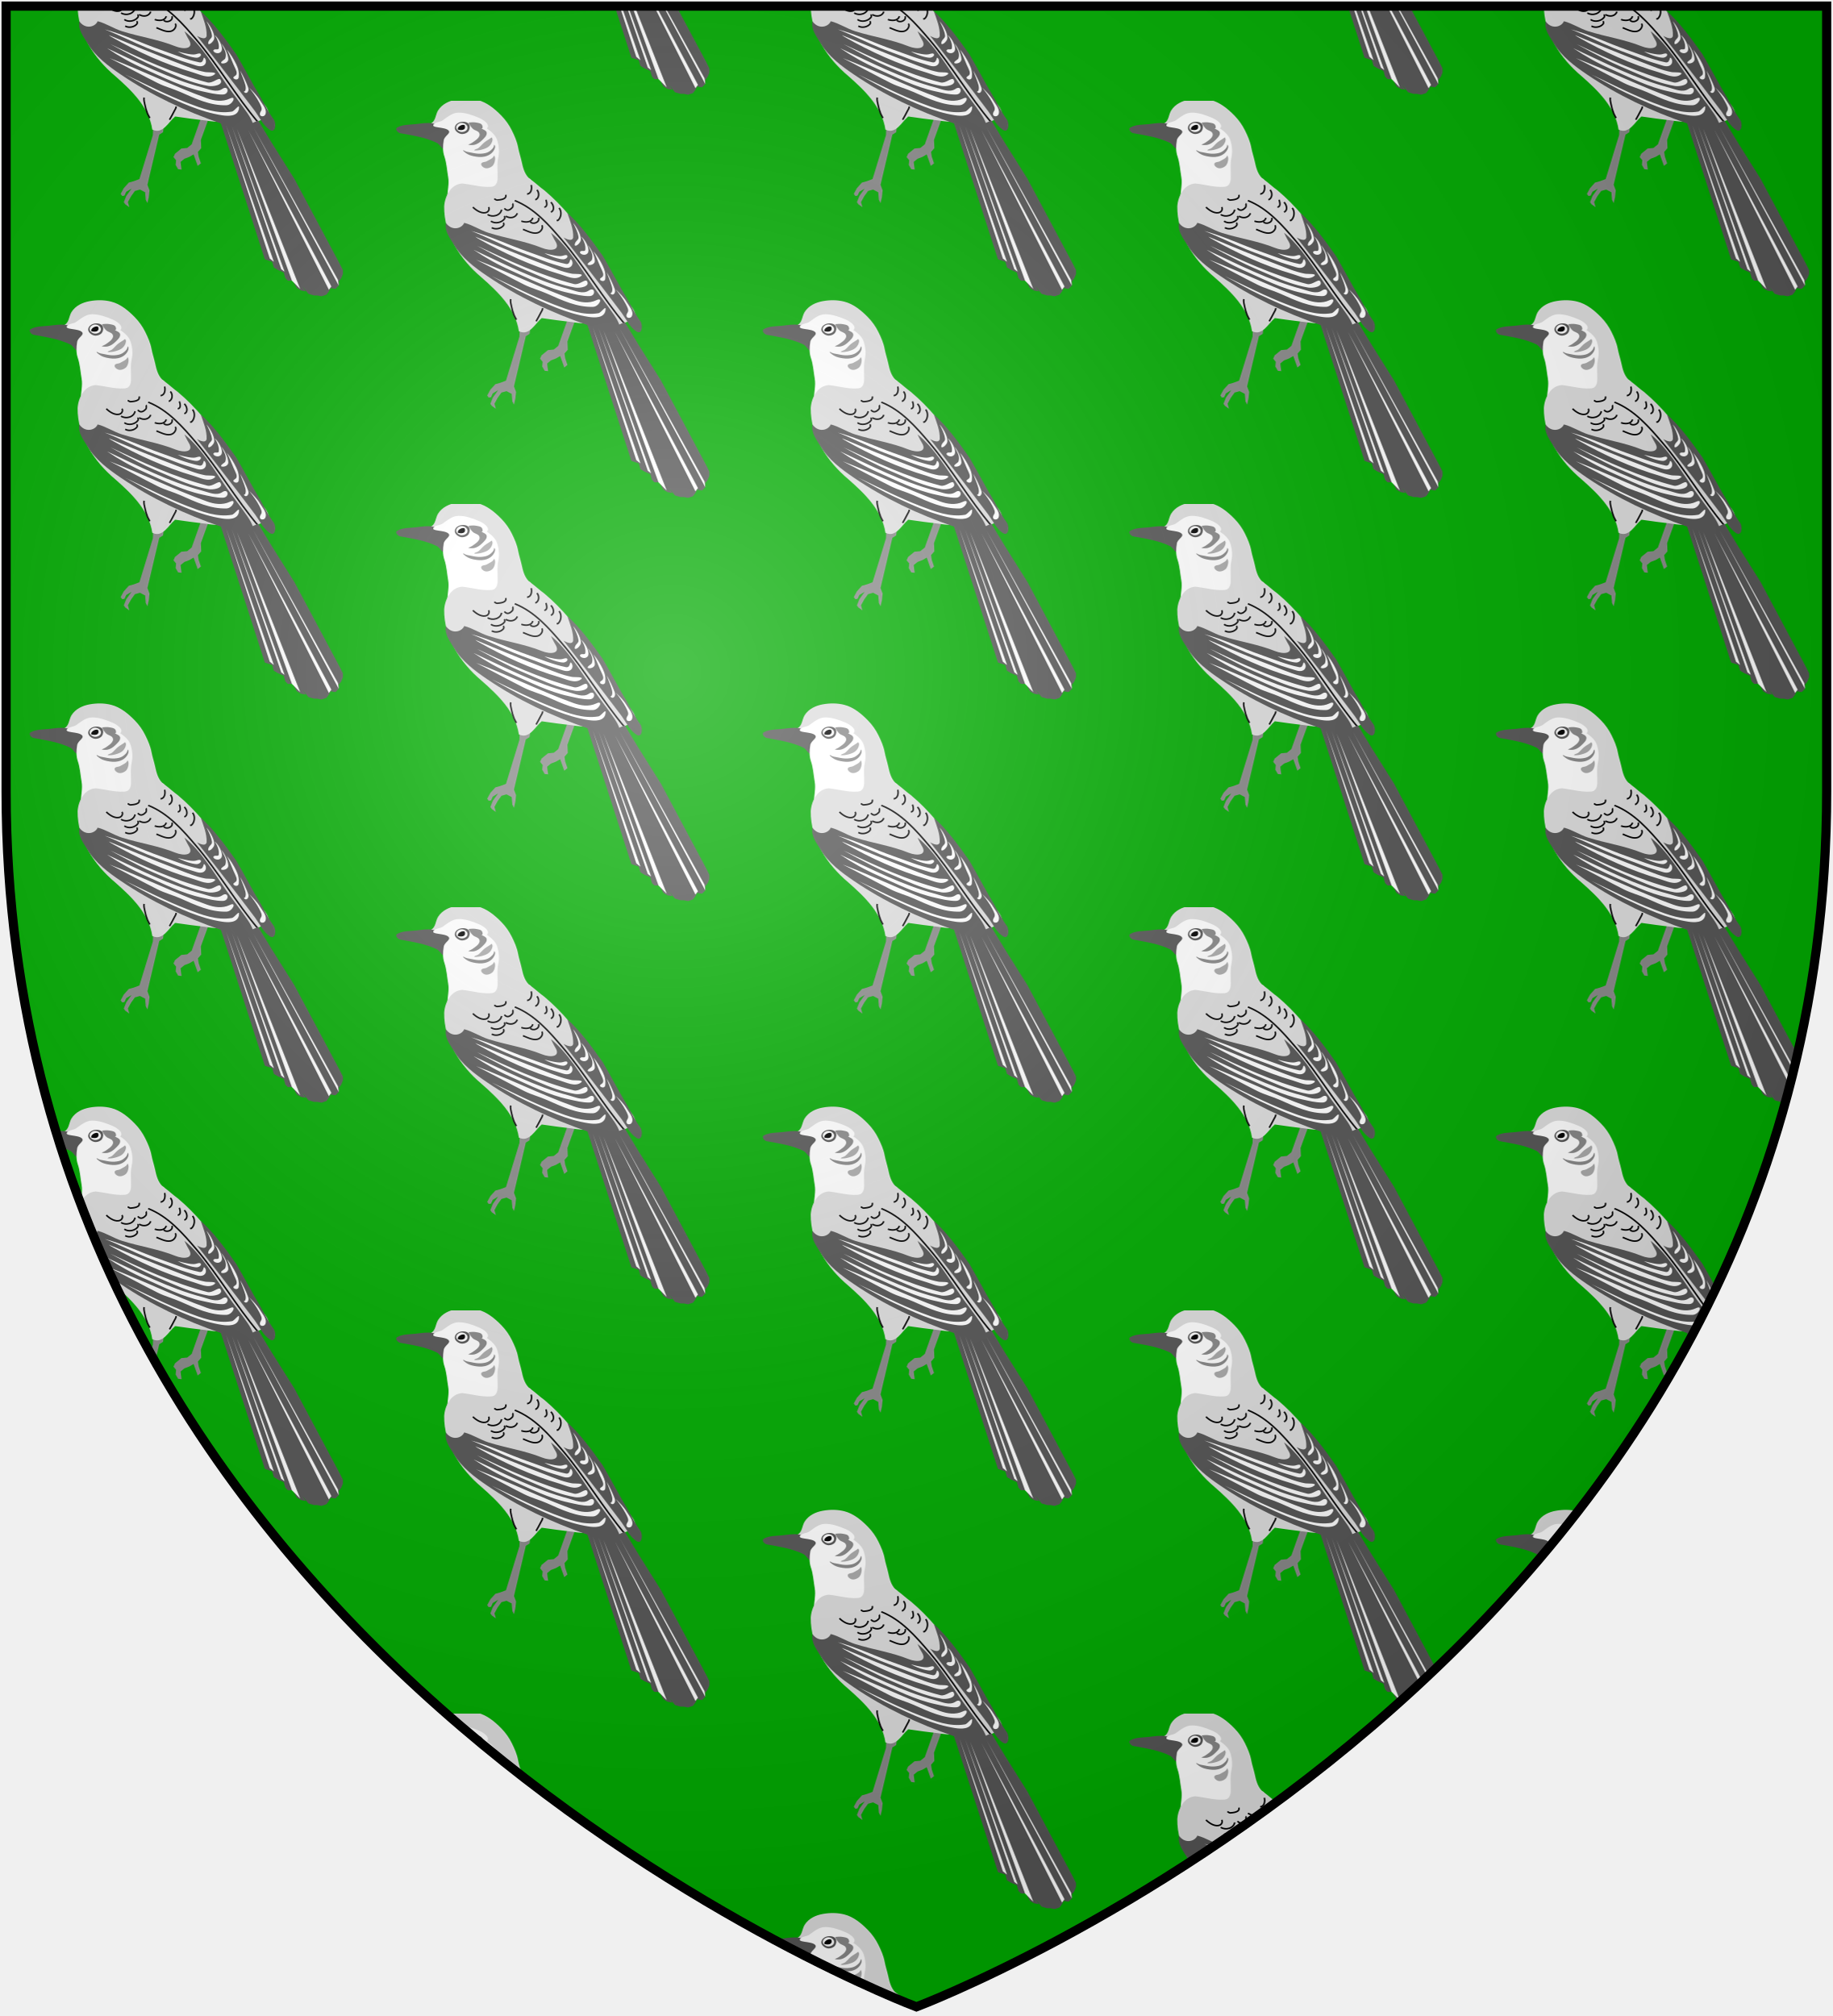
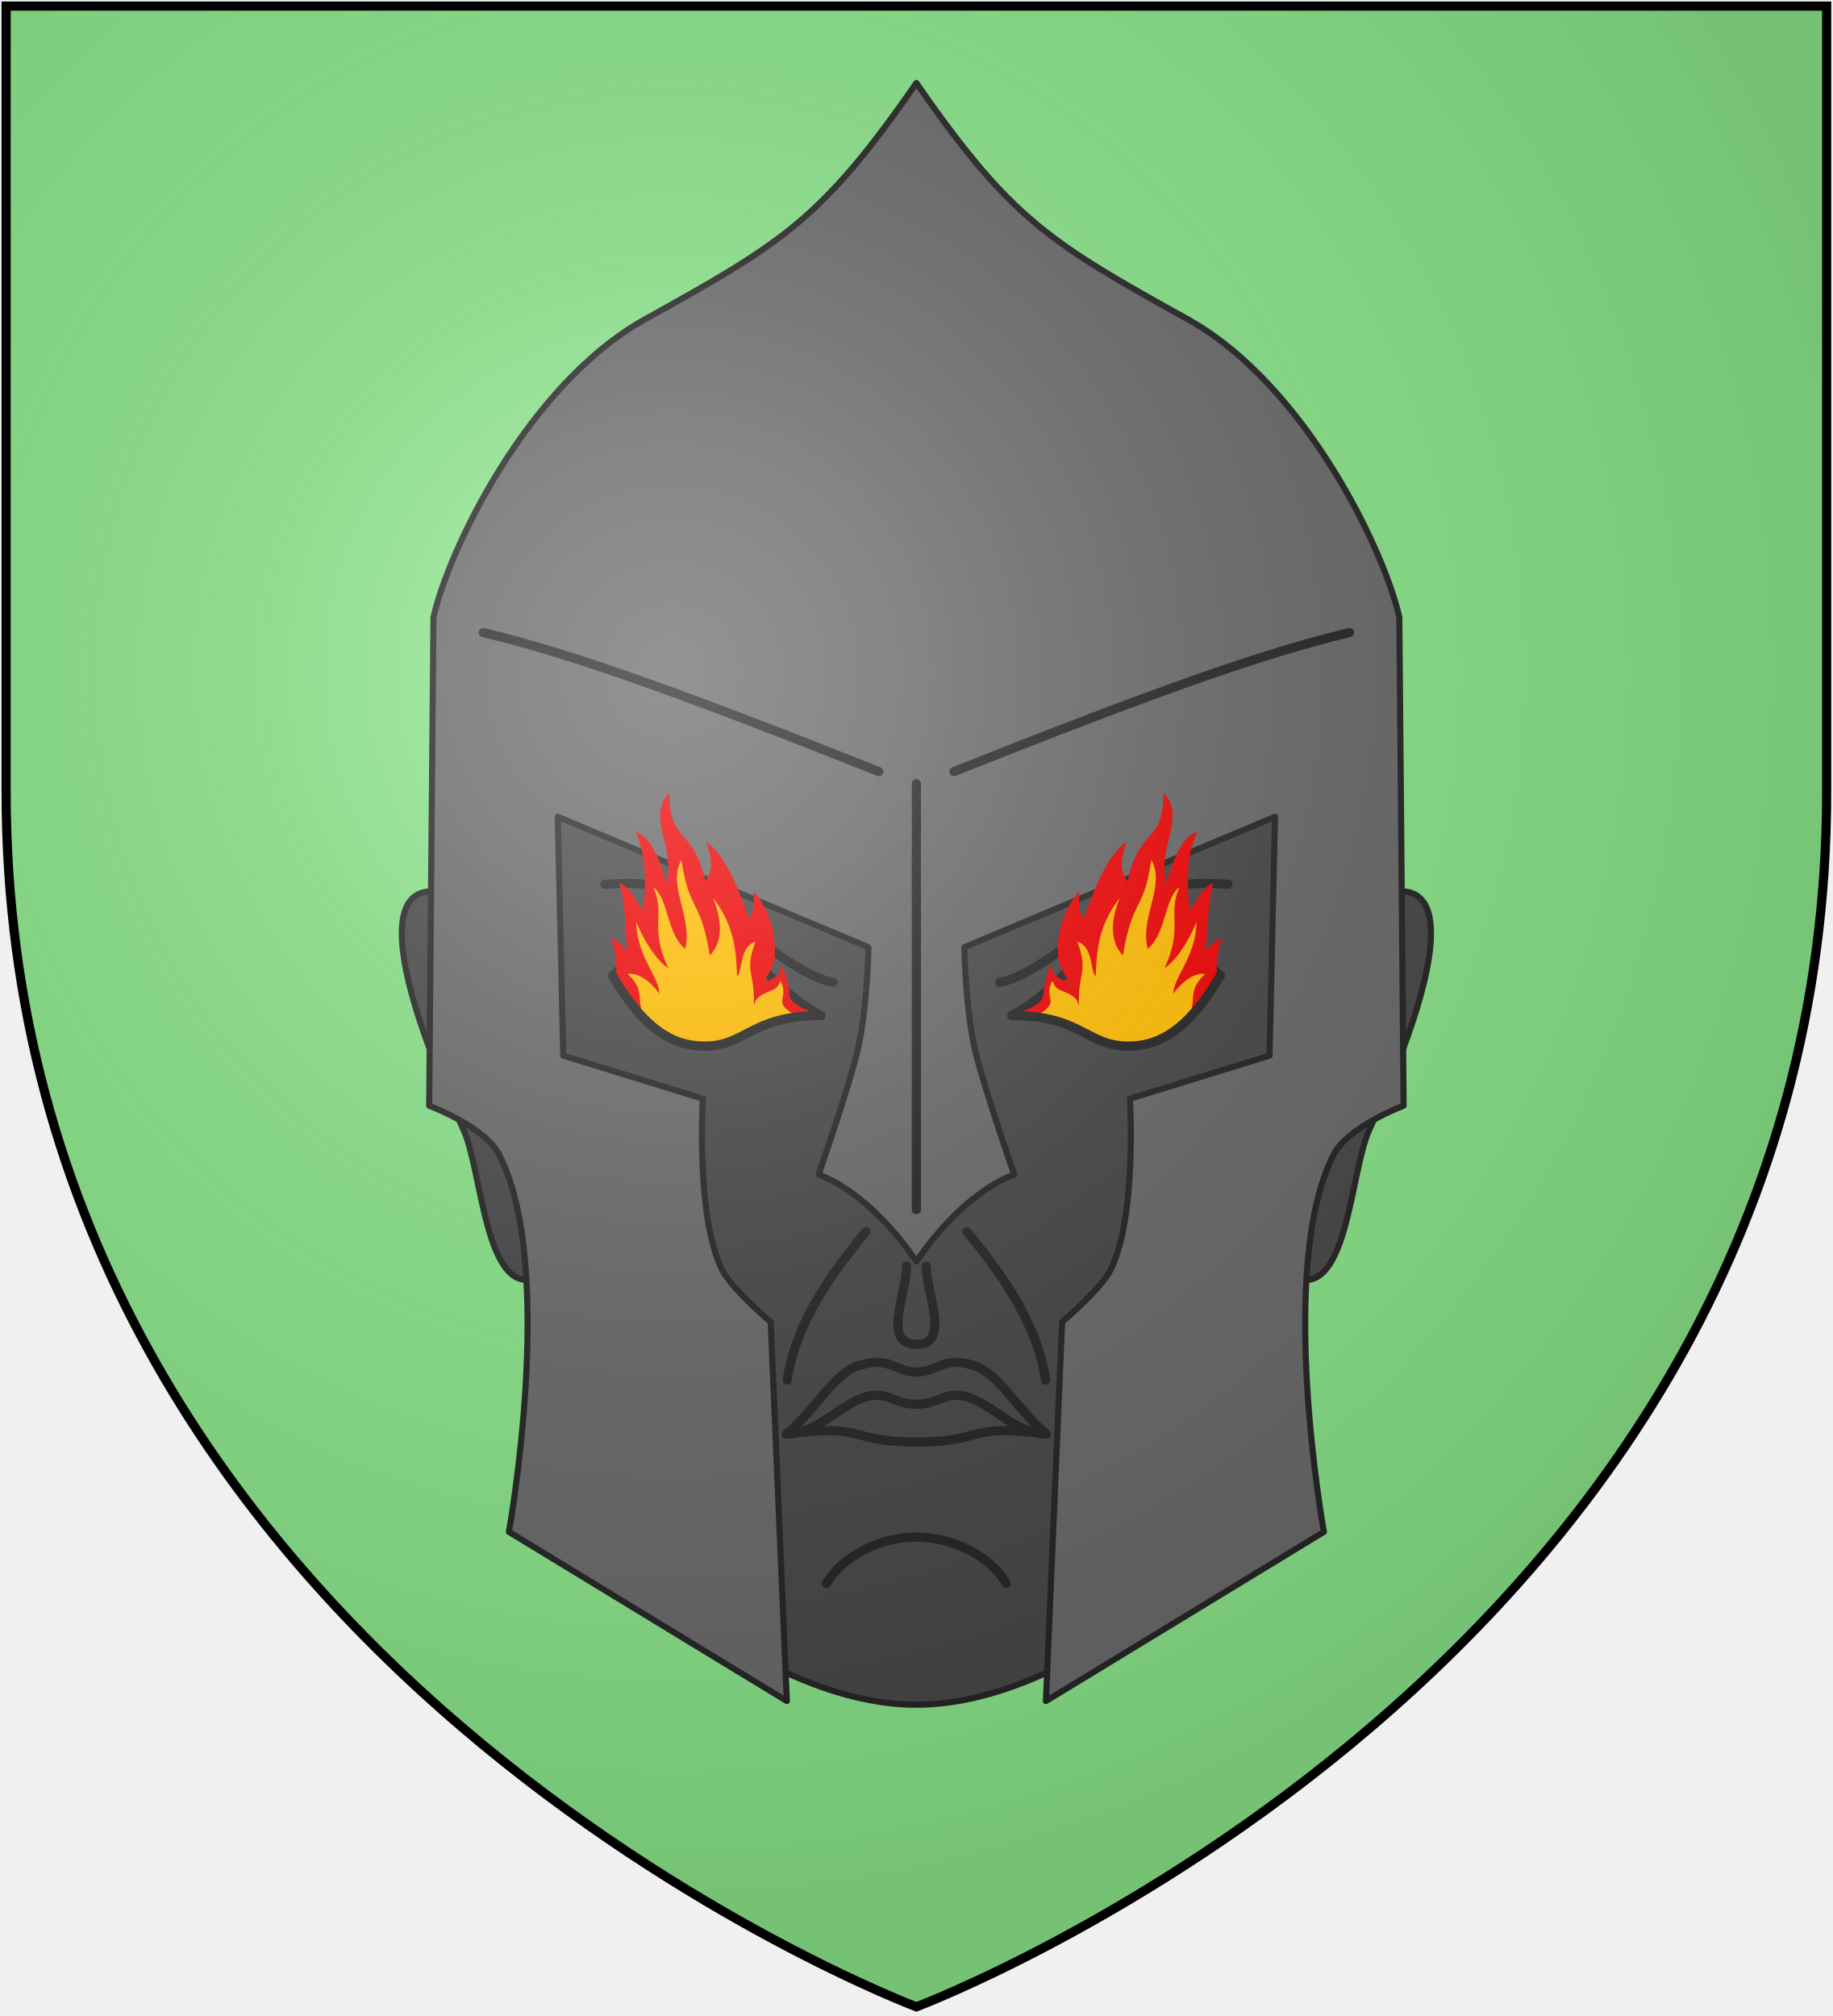
<svg xmlns="http://www.w3.org/2000/svg" xmlns:xlink="http://www.w3.org/1999/xlink" width="600" height="660">
  <defs>
    <radialGradient id="rg" gradientUnits="userSpaceOnUse" cx="220" cy="220" r="405">
      <stop style="stop-color:#fff;stop-opacity:.3" offset="0" />
      <stop style="stop-color:#fff;stop-opacity:.2" offset=".2" />
      <stop style="stop-color:#666;stop-opacity:.1" offset=".6" />
      <stop style="stop-color:#000;stop-opacity:.13" offset="1" />
    </radialGradient>
    <path id="shield" d="m2,2v257c0,286 298,398 298,398c0,0 298-112 298-398V2z" />
-     <g id="bird" transform="scale(1)translate(-75,-75)">
-       <g id="head">
-         <path fill="#ddd" d="m 36.098,16.392 c 1.575,-0.809 1.462,-2.871 2.32,-4.241 1.304,-2.08 3.624,-3.149 5.976,-3.567 2.334,-0.414 4.751,-0.413 7.013,0.167 3.041,0.779 5.571,2.887 7.755,5.12 1.397,1.428 2.556,3.074 3.423,4.843 0.861,1.756 1.66,3.525 2.027,5.492 0.29,1.552 0.804,3.027 1.147,4.579 0.427,1.933 0.886,3.979 2.324,5.456 1.06,0.642 1.388,1.225 -0.003,1.86 L 57.07,41.129 C 49.783,44.455 46.604,28.999 41.475,22.845 Z" />
-         <path fill="#555" d="m 36.635,16.392 c -1.827,-0.323 -3.556,0.028 -5.539,0.242 -2.03,0.219 -4.223,0.098 -6.034,1.088 -0.843,0.461 0.083,1.72 0.952,1.881 4.03,0.743 8.167,1.346 11.903,3.122 0.779,0.37 1.231,1.159 1.826,1.794 0.69,0.737 2.785,-2.049 2.91,-2.778 0.199,-1.167 1.2,-3.444 -0.801,-3.647 -1.821,-0.185 -3.415,-1.382 -5.216,-1.7 z" />
-         <path fill="#fff" d="m 41.475,40.591 c 0,-2.242 0.643,-4.393 0.253,-6.61 -0.399,-2.266 -0.502,-4.6 -1.245,-6.784 -0.574,-1.687 -0.523,-3.413 -0.211,-5.267 0.252,-1.498 2.418,-2.241 1.602,-3.183 -1.154,-1.332 -6.19,-0.707 -4.814,-2.13 0.758,-0.785 1.965,-0.578 2.907,-1.243 1.58,-1.115 3.165,-2.509 5.246,-2.499 2.294,0.011 4.479,0.815 6.578,1.696 1.44,0.605 3.877,2.189 2.605,3.48 1.361,0.946 2.797,2.118 3.351,3.767 0.631,1.881 0.794,3.972 0.37,5.862 -0.405,1.805 -0.212,3.356 -0.221,5.088 -0.008,1.52 0.301,3.49 -1.456,4.318 -2.228,1.049 -4.043,2.93 -6.36,3.773 -1.599,0.582 -3.369,-0.199 -5.037,-0.271 -1.188,-0.051 -3.567,1.191 -3.567,0.002 z" />
-         <path fill="#888" d="m 48.466,16.123 c 0.775,-0.064 1.53,-0.168 2.274,-0.024 0.741,0.143 1.743,0.198 2.092,0.867 0.17,0.325 0.357,1.14 -0.235,1.074 0.599,0.406 1.612,0.661 1.736,1.392 0.166,0.977 -0.871,1.824 -1.576,2.521 -0.656,0.648 -1.474,1.197 -2.364,1.437 -0.674,0.182 -1.806,0.111 -2.096,-0.038 0.523,-0.23 1.068,-0.456 1.533,-0.796 0.81,-0.594 1.805,-1.181 2.131,-2.131 0.104,-0.304 0.052,-0.685 -0.12,-0.957 -0.429,-0.678 -1.443,-0.746 -2.03,-1.293 -0.496,-0.463 -0.902,-1.032 -1.212,-1.635 -0.067,-0.13 -0.161,-0.265 -0.134,-0.417 z" />
-         <path fill="#aaa" d="m 55.995,20.963 c -0.781,0.607 -1.682,1.043 -2.449,1.664 -0.699,0.566 -1.227,1.33 -1.949,1.868 -0.409,0.305 -1.278,0.348 -1.33,0.755 0.818,0.056 1.68,-0.043 2.479,-0.271 0.871,-0.248 1.799,-0.543 2.45,-1.171 0.536,-0.517 0.957,-1.238 1.036,-1.978 0.032,-0.298 -0.011,-0.406 -0.239,-0.866 z" />
-         <path fill="#888" d="m 56.801,23.382 c -0.064,1.01 -0.877,1.691 -1.633,2.208 -0.753,0.516 -1.732,0.649 -2.642,0.722 -1.091,0.087 -2.193,-0.126 -3.263,-0.352 -0.851,-0.18 -1.795,-0.211 -2.485,-0.795 -0.416,0.135 0.443,0.716 0.773,0.963 0.712,0.531 1.597,0.826 2.466,1.01 1.224,0.258 2.535,0.393 3.752,0.103 0.856,-0.204 1.713,-0.619 2.323,-1.253 0.521,-0.542 0.992,-1.274 0.992,-2.026 8e-5,-0.215 -0.08,-0.461 -0.283,-0.578 z" />
-         <path fill="#aaa" d="m 56.801,26.878 c -0.389,1.017 -1.537,1.358 -2.407,1.892 -0.578,0.354 -1.697,0.194 -1.844,0.856 -0.13,0.585 0.588,1.19 1.158,1.375 0.791,0.257 1.786,-0.065 2.423,-0.6 0.6,-0.505 0.866,-1.373 0.949,-2.153 0.05,-0.463 -0.023,-0.874 -0.279,-1.369 z" />
-         <g id="eye">
-           <path fill="#555" d="m 46.315,19.887 c 0.759,-0.013 1.633,-0.335 2.066,-0.958 0.427,-0.613 0.559,-1.591 0.179,-2.234 -0.346,-0.585 -1.18,-0.802 -1.858,-0.837 -0.764,-0.039 -1.608,0.213 -2.179,0.722 -0.371,0.331 -0.64,0.856 -0.628,1.353 0.011,0.449 0.294,0.889 0.624,1.193 0.478,0.441 1.146,0.772 1.796,0.761 z" />
-           <path fill="#fff" d="m 46.664,19.167 c 0.473,-0.108 0.994,-0.347 1.235,-0.768 0.194,-0.337 0.215,-0.822 0.034,-1.166 -0.282,-0.535 -0.926,-0.902 -1.525,-0.983 -0.529,-0.072 -1.128,0.125 -1.529,0.477 -0.312,0.273 -0.58,0.718 -0.522,1.128 0.074,0.515 0.564,0.936 1.025,1.176 0.381,0.198 0.863,0.232 1.282,0.137 z" />
-           <path fill="#000" d="m 44.869,18.282 c -0.07,-0.826 1.268,-1.583 2.071,-1.377 0.224,0.058 0.308,0.384 0.321,0.615 0.015,0.275 -0.085,0.597 -0.298,0.771 -0.394,0.321 -1,0.314 -1.504,0.251 -0.213,-0.027 -0.571,-0.047 -0.589,-0.26 z" />
-         </g>
-       </g>
-       <g id="legs" fill="#888">
-         <path d="m 68.56,84.115 -0.192,1.187 -1.222,0.777 -3.872,16.427 0.681,1.815 -0.227,2.156 -0.445,1.999 -0.559,-1.065 -0.21,-2.47 -1.685,-0.881 -1.658,0.463 -1.257,1.746 -1.038,1.903 0.463,1.658 -1.309,-0.942 -0.498,-0.689 0.82,-2.06 1.728,-2.401 -1.754,1.056 -0.567,1.248 -0.751,0.122 -0.498,-0.689 1.038,-1.903 1.632,-1.807 1.658,-0.463 1.815,-0.681 4.396,-14.394 0.069,-1.938 -0.088,-1.719 1.004,-0.934 1.371,1.318 1.152,1.161" />
-         <path d="m 82.273,76.504 -4.511,12.736 -1.456,1.193 -1.93,0.191 -2.08,1.704 -0.491,1.098 0.852,1.04 -0.15,1.514 0.815,1.418 1.135,0.113 -0.228,-1.551 -0.095,-0.965 1.248,-1.023 1.589,-0.607 1.418,-0.815 1.346,3.764 1.04,-0.852 -0.74,-2.175 -0.228,-1.551 1.077,-1.231 -0.058,-1.343 -0.058,-1.343 3.417,-9.405 -1.912,-1.909" />
-       </g>
-       <path fill="#ddd" d="M 64.868,84.418 C 63.776,77.016 58.043,71.585 52.699,66.876 45.84,61.132 40.283,52.781 40.424,43.553 c 0.203,-3.315 2.203,-7.306 5.932,-7.479 3.247,0.344 7.506,1.649 10.627,0.891 3.569,1.153 3.683,-3.872 6.997,-3.862 3.8,-0.106 6.371,3.203 9.227,5.206 12.065,10.128 19.382,24.352 27.853,37.337 1.661,1.417 3.794,6.147 -0.232,5.43 -2.39,1.079 -4.64,3.223 -7.451,1.763 -3.626,-0.989 -7.397,-0.758 -11.083,-1.387 -3.324,-0.396 -6.645,-0.819 -9.956,-1.316 -2.145,1.761 -4.069,6.013 -7.469,4.285 z" />
-       <g fill="none" stroke="#000" stroke-width="0.5">
-         <path d="m 60.566,39.784 c 0.405,1.461 -1.711,1.631 -2.804,1.726 -0.343,0.03 -0.616,-0.325 -0.96,-0.382 m 21.242,2.958 c 0.989,1.165 0.665,3.219 -0.397,4.079 -0.107,0.087 -0.273,-0.03 -0.41,-0.046 M 75.354,42.204 c 0.854,0.781 1.379,2.676 0,3.227 m -1.613,-4.033 c 0.203,0.778 0.685,2.254 -0.538,2.42 m -2.42,-5.647 c 0.871,0.897 0.772,2.783 -0.538,3.227 m -1.344,-4.84 c 0.312,1.089 0.076,2.863 -1.344,2.958 m -7.424,4.701 c 0.984,1.181 2.004,0.348 2.608,-0.285 0.306,-0.321 0.16,-1.269 0.081,-1.328 m -2.255,4.172 c 1.521,0.891 3.251,0.479 3.793,-0.958 m 1.316,2.571 c 1.267,0.457 3.29,0.521 3.764,-1.076 m -0.807,1.344 c 0.919,0.983 3.169,0.113 2.689,-1.344 m -5.109,3.764 c 1.666,0.642 3.705,1.804 5.265,0.94 0.718,-0.398 1.444,-1.445 0.919,-2.284 m -16.402,0.807 c 1.23,0.714 3.077,0.312 3.857,-0.739 0.174,-0.235 0.128,-0.642 -0.093,-0.874 m -4.033,-0.538 c 1.36,1.032 3.616,0.46 4.468,-0.789 0.158,-0.231 0.091,-0.641 -0.166,-0.824 m -5.378,-0.538 c 1.544,1.015 4.202,0.366 4.571,-1.613 m -9.411,-0.807 c 1.205,1.196 3.185,2.382 4.642,1.629 0.502,-0.259 0.928,-1.121 0.467,-1.629" />
-         <path d="m 63.523,41.666 c 6.53,2.589 11.266,8.047 15.702,13.252 7.105,8.337 13.191,18.742 20.258,27.114" />
-         <path d="M 64.061,80.654 C 63.806,80.154 63.499,79.676 63.289,79.154 62.918,78.228 62.639,77.262 62.442,76.284 62.286,75.511 62.035,74.734 62.179,73.932" />
-         <path d="m 70.514,81.192 c 0.511,-0.936 1.071,-1.848 1.531,-2.811 0.232,-0.486 0.611,-0.931 0.62,-1.492" />
-       </g>
-       <g id="wings">
-         <path fill="#555" d="m 40.998,48.995 c 1.946,2.747 5.19,1.851 5.98,-0.044 2.836,0.728 5.243,2.425 8.061,3.306 5.755,1.798 11.795,2.65 17.387,4.9 2.883,1.16 6.244,0.812 4.385,-2.18 -0.571,-0.919 -1.426,-2.759 -1.426,-2.759 5.452,4.358 9.733,11.637 13.968,17.702 2.176,3.116 4.604,6.133 6.71,9.223 1.283,1.883 3.489,5.695 -0.077,5.38 C 92.967,84.258 90.759,83.58 87.124,82.336 75.641,78.405 64.594,73.197 54.553,66.399 50.452,63.623 46.284,60.516 43.703,56.222 42.366,54 40.491,51.871 40.998,48.995 Z" />
-         <path fill="#fff" d="m 55.995,66.403 c 6.763,3.172 13.403,6.62 20.393,9.294 4.622,1.768 9.582,3.685 14.556,2.831 0.922,-0.158 2.71,-3.097 2.265,-0.81 -0.478,2.457 -3.518,2.331 -5.531,2.021 -7.154,-1.103 -13.733,-4.254 -20.223,-7.261 -3.924,-1.818 -7.633,-4.063 -11.46,-6.075 z m -5.108,-5.378 c 4.18,2.085 11.57,6.094 15.755,8.171 2.473,1.228 4.9,1.804 7.477,2.948 4.784,2.124 9.787,4.503 15.07,4.31 1.955,-0.071 3.453,-3.346 1.068,-2.188 -2.463,1.196 -5.174,0.742 -7.506,-0.098 C 71.858,70.246 61.794,65.168 50.887,61.025 Z m -0.807,-3.226 c 10.221,4.699 20.297,9.998 31.221,12.856 2.083,0.545 4.554,1.78 6.503,0.444 2.006,-1.375 2.449,1.804 0.149,1.845 -2.348,0.042 -4.525,-0.567 -6.748,-1.044 C 74.604,70.481 68.533,67.343 62.388,64.623 58.095,62.723 53.976,60.424 50.079,57.799 Z m 1.076,-1.344 c 10.305,4.786 20.688,9.685 31.763,12.534 1.661,0.427 3.688,-1.793 4.24,-0.945 1.171,1.798 -2.384,2.366 -3.871,2.108 -4.2,-0.728 -8.21,-2.242 -12.11,-3.942 C 67.481,64.598 63.736,63.104 60.157,61.234 57.146,59.662 54.126,58.102 51.155,56.455 Z m -0.538,-2.958 c 7.467,3.096 14.927,6.216 22.483,9.087 2.993,1.137 5.989,2.443 9.126,3.021 0.885,0.163 4.263,-0.143 2.923,0.836 -1.967,1.436 -4.668,-0.048 -6.824,-0.678 -9.372,-2.738 -18.361,-6.854 -26.863,-11.682 -0.298,-0.169 -0.568,-0.383 -0.846,-0.584 z m 22.586,5.378 c 5.787,1.549 5.589,0.829 6.906,0.628 0.873,-0.133 1.054,0.929 -0.343,1.353 -0.78,0.236 -3.903,-0.494 -6.564,-1.981 z M 49.273,51.615 c 6.344,1.694 12.261,4.599 18.45,6.753 4.143,1.442 8.217,3.153 12.522,4.041 1.714,0.354 1.128,-2.396 1.895,-1.246 0.798,1.197 -0.046,3.195 -2.815,2.321 C 77.15,62.798 74.898,62.191 72.758,61.337 69.602,60.077 66.373,58.998 63.226,57.722 58.52,55.815 54.005,53.462 49.273,51.615 Z" />
-         <path fill="#555" d="m 80.732,45.7 c 0.887,2.611 2.047,5.248 1.915,8.065 -0.4,1.73 -3.154,-0.043 -3.154,-0.043 0,0 13.022,16.657 19.028,24.716 1.509,2.076 2.641,4.648 4.787,6.06 1.943,1.278 2.26,-2.112 1.276,-3.451 -1.653,-2.248 -2.894,-4.771 -4.262,-7.203 C 97.569,69.227 95.093,64.45 92.389,59.81 88.616,54.477 84.923,49.454 80.732,45.7 Z" />
-         <path fill="#fff" d="m 96.596,70.706 c 1.035,1.345 2.422,3.182 3.193,4.694 0.656,1.286 1.202,2.148 0.644,2.982 -1.171,1.753 0.981,2.244 1.465,1.02 0.62,-1.568 -0.927,-3.126 -1.736,-4.496 -0.915,-1.549 -2.308,-2.911 -3.565,-4.2 z m -2.969,-5.635 c 0.515,1.575 1.239,3.079 1.678,4.676 0.366,1.331 0.031,2.294 -0.511,2.239 0.883,1.139 1.928,-0.122 1.461,-1.354 -0.741,-1.957 -1.63,-3.775 -2.627,-5.561 z M 89.291,58.214 c 0.858,1.604 1.454,3.325 2.183,4.973 0.848,1.918 1.663,3.018 0.305,3.778 -1.254,0.702 1.21,1.796 1.371,0.297 0.155,-1.44 -0.046,-2.647 -0.842,-4.288 C 91.505,61.32 90.46,59.643 89.291,58.214 Z m -1.781,-2.005 c 0.638,1.538 1.671,2.72 1.398,4.351 -0.148,0.885 -0.372,0.776 -1.159,1.43 -1.448,1.203 2.046,1.097 1.991,-0.629 -0.051,-1.598 -1.223,-3.882 -2.23,-5.152 z m -2.151,-2.678 c 0.787,1.231 1.457,2.796 1.273,4.209 -0.109,0.835 -1.106,0.052 -1.684,0.639 -0.515,0.523 1.307,1.681 2.386,0.58 0.808,-0.825 0.028,-3.082 -1.248,-4.676 -0.218,-0.272 -0.915,-1.046 -0.727,-0.752 z m -2.745,-4.605 c 0.742,1.475 1.548,2.976 1.781,4.622 0.132,0.934 -0.707,1.079 -1.119,2.058 -0.555,1.32 0.764,1.01 1.66,-0.432 0.912,-1.468 -1.192,-4.936 -2.322,-6.248 z" />
-       </g>
-       <g id="tail">
-         <path fill="#555" d="m 124.828,136.581 -1.613,-0.269 -0.538,1.076 -0.807,1.076 -1.613,0.538 -1.344,-0.269 -1.076,0 -1.882,-0.538 -1.882,-2.42 1.076,1.613 -1.613,-0.269 -1.344,-0.807 -1.344,-2.42 -1.613,0 -0.807,-0.807 -0.538,-1.882 -1.882,-0.807 -1.344,-0.807 -0.538,-1.882 -2.42,-0.807 -14.52,-44.903 2.689,0.807 4.806,-0.288 2.437,-0.023 2.437,-1.034 4.571,7.529 7.26,11.562 14.788,27.695 1.076,2.151 0,1.344 -0.538,1.344 -0.807,1.076 0,1.344 -1.076,1.076" />
-         <path fill="#fff" d="M 95.251,84.687 119.988,138.732 M 98.747,82.805 126.442,132.548 M 97.94,83.612 125.904,135.506 125.635,133.624 97.94,83.612 m -1.613,1.076 26.35,52.163 0.807,-1.076 L 96.327,84.687 M 94.176,84.15 114.342,136.312 m -3.764,-2.42 -18.015,-49.743 20.704,52.432 -2.689,-2.689 M 90.949,83.343 l 16.133,46.785 1.076,0.807 L 90.949,83.343 m -1.882,-0.269 14.251,43.559 1.344,1.076 -15.595,-44.634" />
-       </g>
-     </g>
-     <pattern id="bird-field" patternUnits="userSpaceOnUse" x="60" y="33" width="240" height="132">
-       <use xlink:href="#bird" />
-       <use xlink:href="#bird" transform="translate(120,66)" />
-       <use xlink:href="#bird" transform="translate(0,132)" />
-       <use xlink:href="#bird" transform="translate(240,0)" />
-       <use xlink:href="#bird" transform="translate(240,132)" />
-     </pattern>
  </defs>
-   <use xlink:href="#shield" fill="#0a0" />
-   <use xlink:href="#shield" fill="url(#bird-field)" />
-   <use xlink:href="#shield" fill="url(#rg)" stroke="#000" stroke-width="3" />
+   <use id="background" xlink:href="#shield" fill="#86df86" />
+   <g style="stroke:#222222;stroke-width:3;stroke-linecap:round;stroke-linejoin:round;">
+     <path style="fill:#444444;stroke-width:2;" d="m 419.1,480.4 c 5.3,-12.1 -0.6,-37.8 3.3,-62.8 18.8,9.9 19.5,-34 25.9,-47.8 27.8,-60.7 29.3,-95.1 -11,-69.4 -13.8,-76.5 -37.7,-86.5 -37.7,-86.5 l -99.6,-4 -99.6,4 c 0,0 -23.9,10 -37.7,86.5 -40.3,-25.7 -38.8,8.7 -11,69.4 6.4,13.8 7.1,57.7 25.9,47.8 3.9,25 -2,50.7 3.3,62.8 10.4,24.1 68.1,77.7 119.1,77.7 51,0 108.7,-53.6 119.1,-77.7 z" />
+     <path style="fill:#666666;stroke-width:2;" d="m 388.8,104.5 c 38.8,21.6 64.6,76.3 69.3,97.6 l 1.4,159.9 c 0,0 -18.1,6.7 -22.9,16 -18.9,36.6 -3.2,123.5 -3.2,123.5 l -91,55.4 5.3,-124.1 c 0,0 12.6,-10.7 15.8,-16.9 8.8,-17.3 6.4,-56.2 6.4,-56.2 l 45.7,-14.1 1.8,-78.2 -101.7,42.7 c 0,0 0.3,19.3 3.4,33.2 2.6,11.6 12.9,41.2 12.9,41.2 -18.4,7.1 -32,28.5 -32,28.5 0,0 -13.6,-21.4 -32,-28.5 0,0 10.3,-29.6 12.9,-41.2 3.1,-13.9 3.4,-33.2 3.4,-33.2 l -101.7,-42.7 1.8,78.2 45.7,14.1 c 0,0 -2.4,38.9 6.4,56.2 3.2,6.2 15.8,16.9 15.8,16.9 l 5.3,124.1 -91,-55.4 c 0,0 15.7,-86.9 -3.2,-123.5 -4.8,-9.3 -22.9,-16 -22.9,-16 l 1.4,-159.9 c 4.7,-21.3 30.5,-76 69.3,-97.6 45,-25 57.8,-32.58 88.8,-77.32 31,44.74 43.8,52.32 88.8,77.32 z" />
+     <path style="fill:none;" d="m 257.4,469.5 c 27.1,-3.6 19.8,2.6 42.6,2.6 22.8,0 15.5,-6.2 42.6,-2.6 m -64.5,-9.8 c -5.6,3.2 -12.7,9.8 -20.7,9.8 8.1,-6.2 15.5,-19.8 23.6,-22.4 10.3,-3.3 12.2,2.1 19,2.1 6.8,0 8.7,-5.4 19,-2.1 8.1,2.6 15.5,16.2 23.6,22.4 -8,0 -15.1,-6.6 -20.7,-9.8 -11.6,-6.7 -13.3,0.2 -21.9,0 -8.6,0.2 -10.3,-6.7 -21.9,0 z m 18.7,-45.2 c 0,8.9 -8.2,25.6 3.2,25.6 11.4,0 3.2,-16.7 3.2,-25.6 m 24.1,-92.9 c 10,-1.7 24.9,-14.6 33.5,-20 22.4,-14.3 30.7,-12.5 41.2,-12.1 m -70.8,43 c 16.9,-9.4 15.1,-16.1 33,-23.2 17.3,-6.9 24.7,0.8 35.3,10.1 m -83,83.8 c 11.6,14 23,30 25.8,48.6 m -12.9,66.6 c -5.3,-9.3 -18,-15.2 -29.4,-15.2 -11.4,0 -24.1,5.9 -29.4,15.2 m 2.1,-196.8 c -10,-1.7 -24.9,-14.6 -33.5,-20 -22.4,-14.3 -30.7,-12.5 -41.2,-12.1 m 70.8,43 c -16.9,-9.4 -15.1,-16.1 -33,-23.2 -17.3,-6.9 -24.7,0.8 -35.3,10.1 m 83,83.8 c -11.6,14 -23,30 -25.8,48.6" />
+     <path style="fill:#ee0000;stroke:none;" d="m 219.1,259.6 c -7.7,8 2.3,17.5 -1,29.5 -3.3,-12.2 -7,-16.1 -10.1,-16.7 3.1,5.9 3.8,15.1 2.5,25.6 -1.8,-2.5 -4.6,-8 -7.7,-8.9 1.8,7 2,15 2.4,22.3 -1.2,-2 -3.5,-3.7 -5.5,-4.4 2.9,6 1.4,9.1 2.4,15 6.6,10.7 14.7,19.2 25.5,20.3 13.1,1.3 22.6,-9.5 41.2,-9.8 -6.4,-2.4 -10.4,-4 -10.5,-7.5 0.3,-2.2 -1.3,-6.1 -2.3,-9.5 0.1,4 -4.2,5.9 -5.8,5.6 2,-2.9 2.9,-5.1 3.4,-7.5 0.6,-9 -2,-15.8 -6.9,-21.9 0.2,4.4 -0.1,8 -1.6,8.8 -4.4,-13 -9.2,-22.2 -13.9,-24.8 1.4,3.9 2.8,8.7 -0.3,12.8 -4.1,-18.3 -11.7,-11.9 -11.8,-28.9 z" />
+     <path style="fill:#ffbb00;stroke:none;" d="m 223.1,281.5 c -4.8,8.5 3.8,18.7 1.2,29.1 -6.1,-4.8 -5.4,-16.5 -10.4,-20.1 4,8.9 -1.4,13.1 4.9,26.5 -3.6,-2.5 -7.4,-7.8 -10.5,-15.1 0.2,11.4 7.8,18.4 7.5,23.4 -0.5,-1.1 -5.6,-7.3 -10.3,-6.4 5.3,4.9 3.2,7.5 4.6,12.2 0.3,1 0.7,2 1.2,2.8 4.7,4.6 10,7.8 16.3,8.4 10.8,1.1 14.7,-3.5 22.9,-6.8 l 10.6,-2.7 c -3.7,-2.2 -5.6,-3.5 -4.9,-6.1 0.5,-2 0.3,-3.9 -0.8,-5.6 -0.9,2.9 -1.8,2.6 -5.2,4.2 -3.4,1.6 -3,3.3 -3.4,3.9 0.3,-11.7 -3.2,-10.6 0.5,-20.9 -5.3,1.7 -4.1,9.4 -6,11.4 -0.3,-8.3 -0.8,-16.6 -7.9,-25.8 2.9,7.2 3.5,14.1 -1,18.9 -3.1,-18.9 -6.9,-14.3 -9.3,-31.3 z" />
+     <path style="fill:none;" d="m 200.5,319.4 c 7,11.9 15.4,21.7 27.1,22.9 16.5,1.7 16.9,-10 41.2,-9.8" />
+     <path style="fill:#ee0000;stroke:none;" d="m 380.9,259.6 c 7.7,8 -2.3,17.5 1,29.5 3.3,-12.2 7,-16.1 10.1,-16.7 -3.1,5.9 -3.8,15.1 -2.5,25.6 1.8,-2.5 4.6,-8 7.7,-8.9 -1.8,7 -2,15 -2.4,22.3 1.2,-2 3.5,-3.7 5.5,-4.4 -2.9,6 -1.4,9.1 -2.4,15 -6.6,10.7 -14.7,19.2 -25.5,20.3 -13.1,1.3 -22.6,-9.5 -41.2,-9.8 6.4,-2.4 10.4,-4 10.5,-7.5 -0.3,-2.2 1.3,-6.1 2.3,-9.5 -0.1,4 4.2,5.9 5.8,5.6 -2,-2.9 -2.9,-5.1 -3.4,-7.5 -0.6,-9 2,-15.8 6.9,-21.9 -0.2,4.4 0.1,8 1.6,8.8 4.4,-13 9.2,-22.2 13.9,-24.8 -1.4,3.9 -2.8,8.7 0.3,12.8 4.1,-18.3 11.7,-11.9 11.8,-28.9 z" />
+     <path style="fill:#ffbb00;stroke:none;" d="m 376.9,281.5 c 4.8,8.5 -3.8,18.7 -1.2,29.1 6.1,-4.8 5.4,-16.5 10.4,-20.1 -4,8.9 1.4,13.1 -4.9,26.5 3.6,-2.5 7.4,-7.8 10.5,-15.1 -0.2,11.4 -7.8,18.4 -7.5,23.4 0.5,-1.1 5.6,-7.3 10.3,-6.4 -5.3,4.9 -3.2,7.5 -4.6,12.2 -0.3,1 -0.7,2 -1.2,2.8 -4.7,4.6 -10,7.8 -16.3,8.4 -10.8,1.1 -14.7,-3.5 -22.9,-6.8 l -10.6,-2.7 c 3.7,-2.2 5.6,-3.5 4.9,-6.1 -0.5,-2 -0.3,-3.9 0.8,-5.6 0.9,2.9 1.8,2.6 5.2,4.2 3.4,1.6 3,3.3 3.4,3.9 -0.3,-11.7 3.2,-10.6 -0.5,-20.9 5.3,1.7 4.1,9.4 6,11.4 0.3,-8.3 0.8,-16.6 7.9,-25.8 -2.9,7.2 -3.5,14.1 1,18.9 3.1,-18.9 6.9,-14.3 9.3,-31.3 z" />
+     <path style="fill:none;" d="m 399.5,319.4 c -7,11.9 -15.4,21.7 -27.1,22.9 -16.5,1.7 -16.9,-10 -41.2,-9.8" />
+     <path style="fill:none;" d="m 300,396 v -139.4 m 141.8,-49.5 c -27.9,6.6 -63.6,19.3 -129.5,45.5 m -154.1,-45.5 c 27.9,6.6 63.6,19.3 129.5,45.5" />
+   </g>
+   <use id="shine" xlink:href="#shield" fill="url(#rg)" stroke="#000" stroke-width="3" />
</svg>
